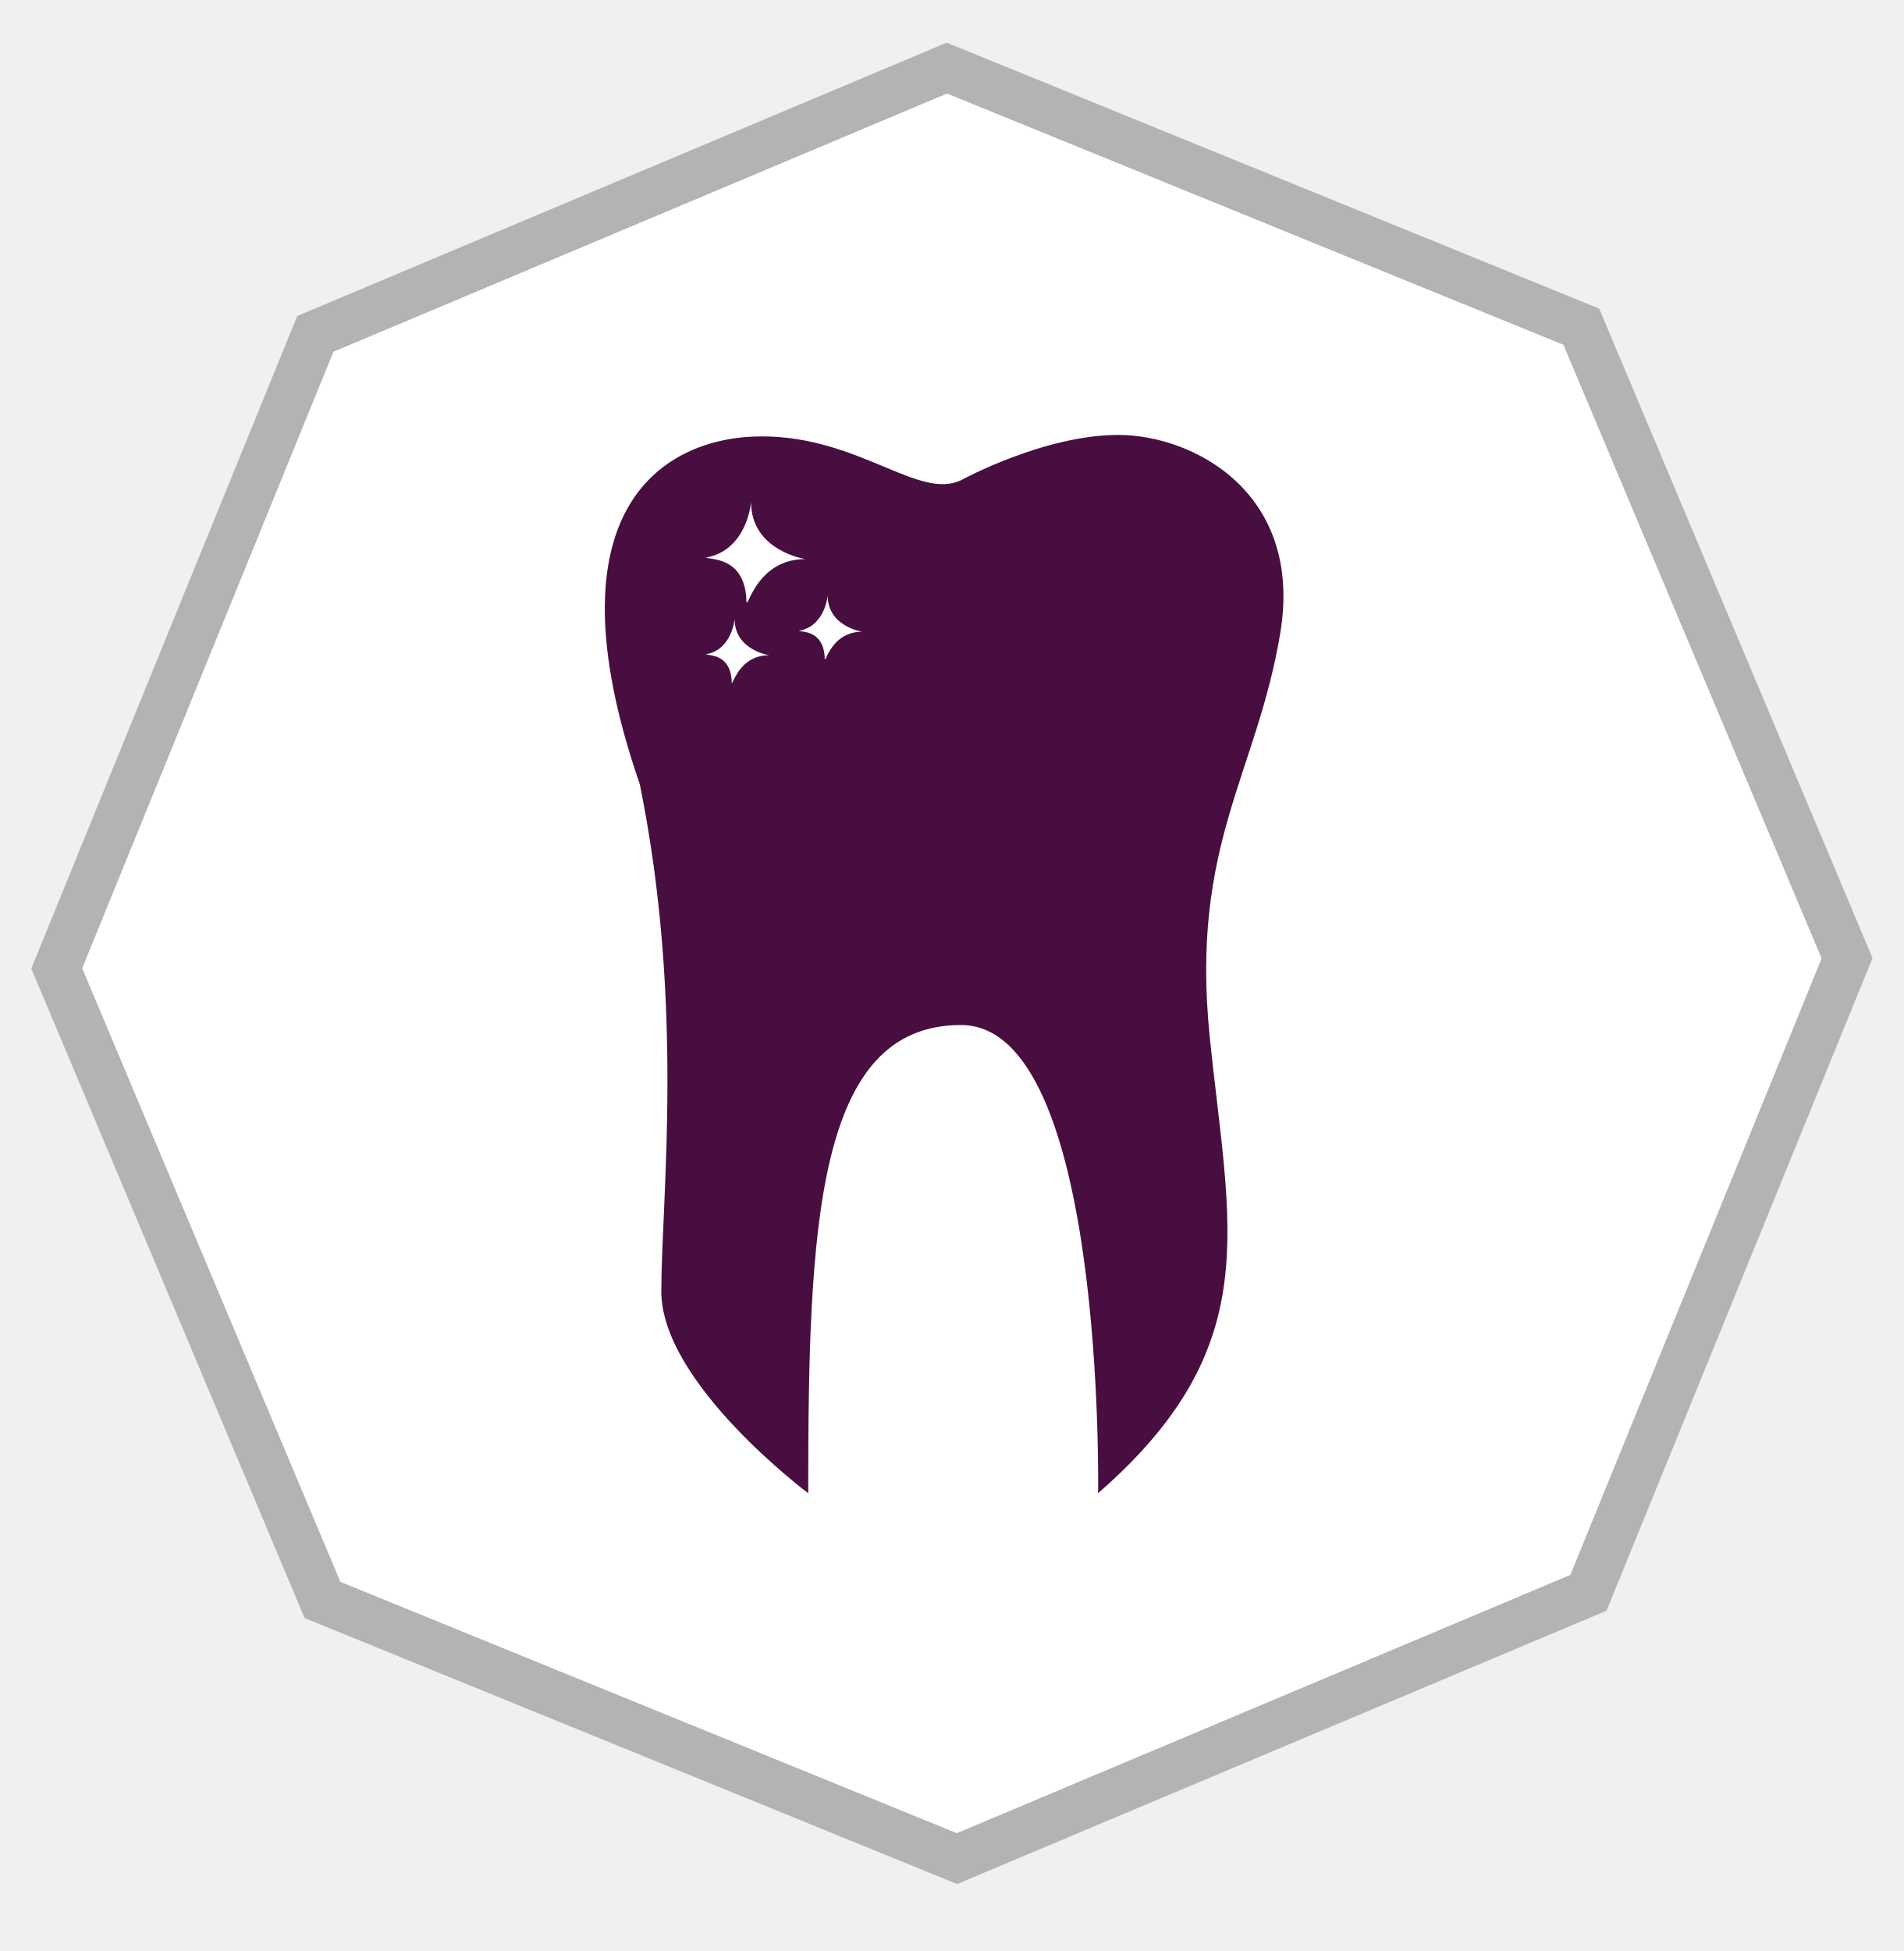
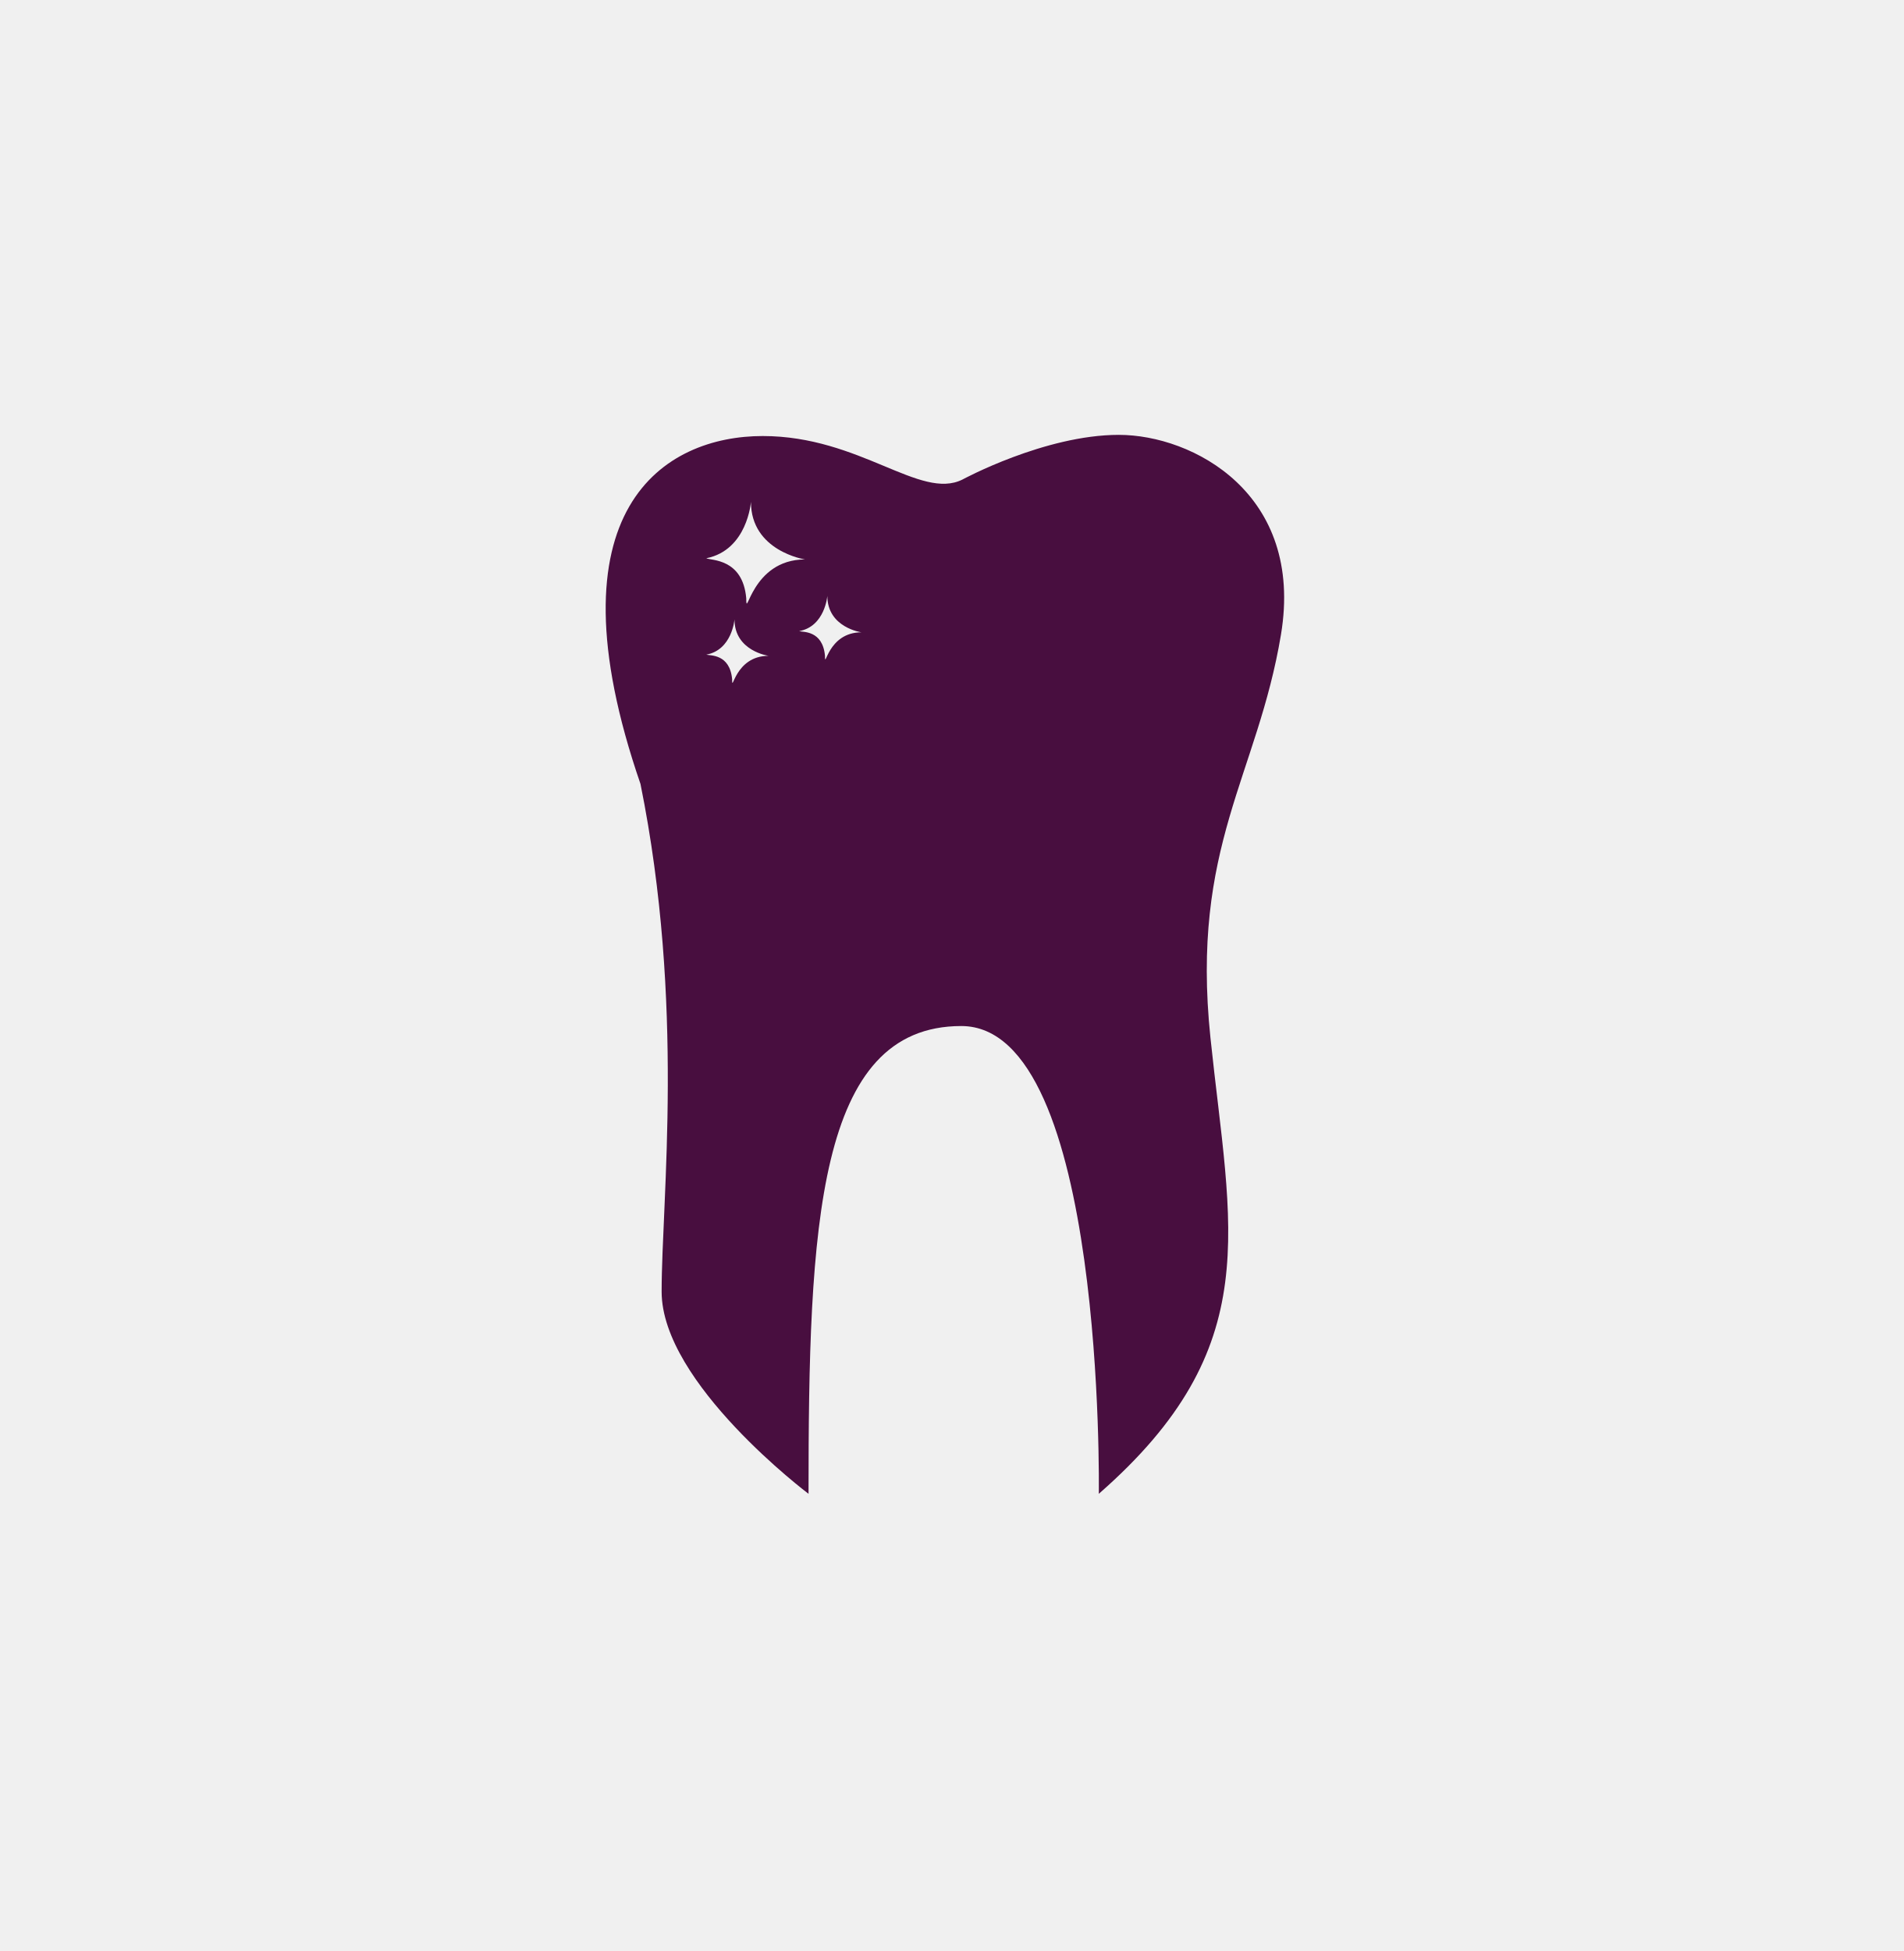
- <svg xmlns="http://www.w3.org/2000/svg" version="1.1" id="Camada_1" x="0px" y="0px" width="162px" height="166px" viewBox="0 0 162 166" enable-background="new 0 0 162 166" xml:space="preserve">
-   <g>
-     <polygon fill="#FFFFFF" stroke="#B1B3B4" stroke-width="4" stroke-miterlimit="10" points="135.166,135.524 81.43,158.138    27.443,136.132 4.829,82.396 26.834,28.408 80.57,5.793 134.559,27.798 157.172,81.534  " />
-     <path fill="#480E3F" d="M95.157,37.006c-6.334,0-13.331,3.827-13.331,3.827c-3.625,1.798-8.667-3.702-17-3.702   s-18.5,6.125-10.386,29.583c3.833,18.833,1.833,35.334,1.833,43.167c0,7.834,12.5,17.168,12.5,17.168   c0-22.669,0.666-39.835,13-39.835c12.332,0,11.666,39.835,11.666,39.835c14.334-12.502,11.168-22.501,9.5-38.835   c-1.666-16.335,4-22.334,6-34.334S101.491,37.006,95.157,37.006z M63.91,42.712c0,4.168,4.625,4.856,4.625,4.856   c-4.594,0-5.032,5.25-5.032,3.25c-0.281-3.406-2.958-3.181-3.438-3.375C63.597,46.818,63.91,42.712,63.91,42.712z M62.252,57.817   c-0.179-2.167-1.881-2.023-2.187-2.146c2.246-0.397,2.444-3.009,2.444-3.009c0,2.651,2.942,3.088,2.942,3.088   C62.531,55.75,62.252,59.089,62.252,57.817z M70.169,55.817c-0.179-2.167-1.881-2.023-2.187-2.146   c2.246-0.397,2.444-3.009,2.444-3.009c0,2.651,2.942,3.088,2.942,3.088C70.447,53.75,70.169,57.089,70.169,55.817z" />
-   </g>
+ <svg xmlns="http://www.w3.org/2000/svg" version="1.1" id="Camada_1" x="0px" y="0px" viewBox="0 0 162 166" style="enable-background:new 0 0 162 166;" xml:space="preserve">
+   <style type="text/css">
+ 	.st0{fill:#480E3F;}
+ </style>
+   <path class="st0" d="M95.2,37c-6.3,0-13.3,3.8-13.3,3.8c-3.6,1.8-8.7-3.7-17-3.7s-18.5,6.1-10.4,29.6c3.8,18.8,1.8,35.3,1.8,43.2  c0,7.8,12.5,17.2,12.5,17.2c0-22.7,0.7-39.8,13-39.8c12.3,0,11.7,39.8,11.7,39.8c14.3-12.5,11.2-22.5,9.5-38.8  c-1.7-16.3,4-22.3,6-34.3S101.5,37,95.2,37z M63.9,42.7c0,4.2,4.6,4.9,4.6,4.9c-4.6,0-5,5.3-5,3.3c-0.3-3.4-3-3.2-3.4-3.4  C63.6,46.8,63.9,42.7,63.9,42.7z M62.3,57.8c-0.2-2.2-1.9-2-2.2-2.1c2.2-0.4,2.4-3,2.4-3c0,2.7,2.9,3.1,2.9,3.1  C62.5,55.8,62.3,59.1,62.3,57.8z M70.2,55.8c-0.2-2.2-1.9-2-2.2-2.1c2.2-0.4,2.4-3,2.4-3c0,2.7,2.9,3.1,2.9,3.1  C70.4,53.8,70.2,57.1,70.2,55.8z" />
</svg>
